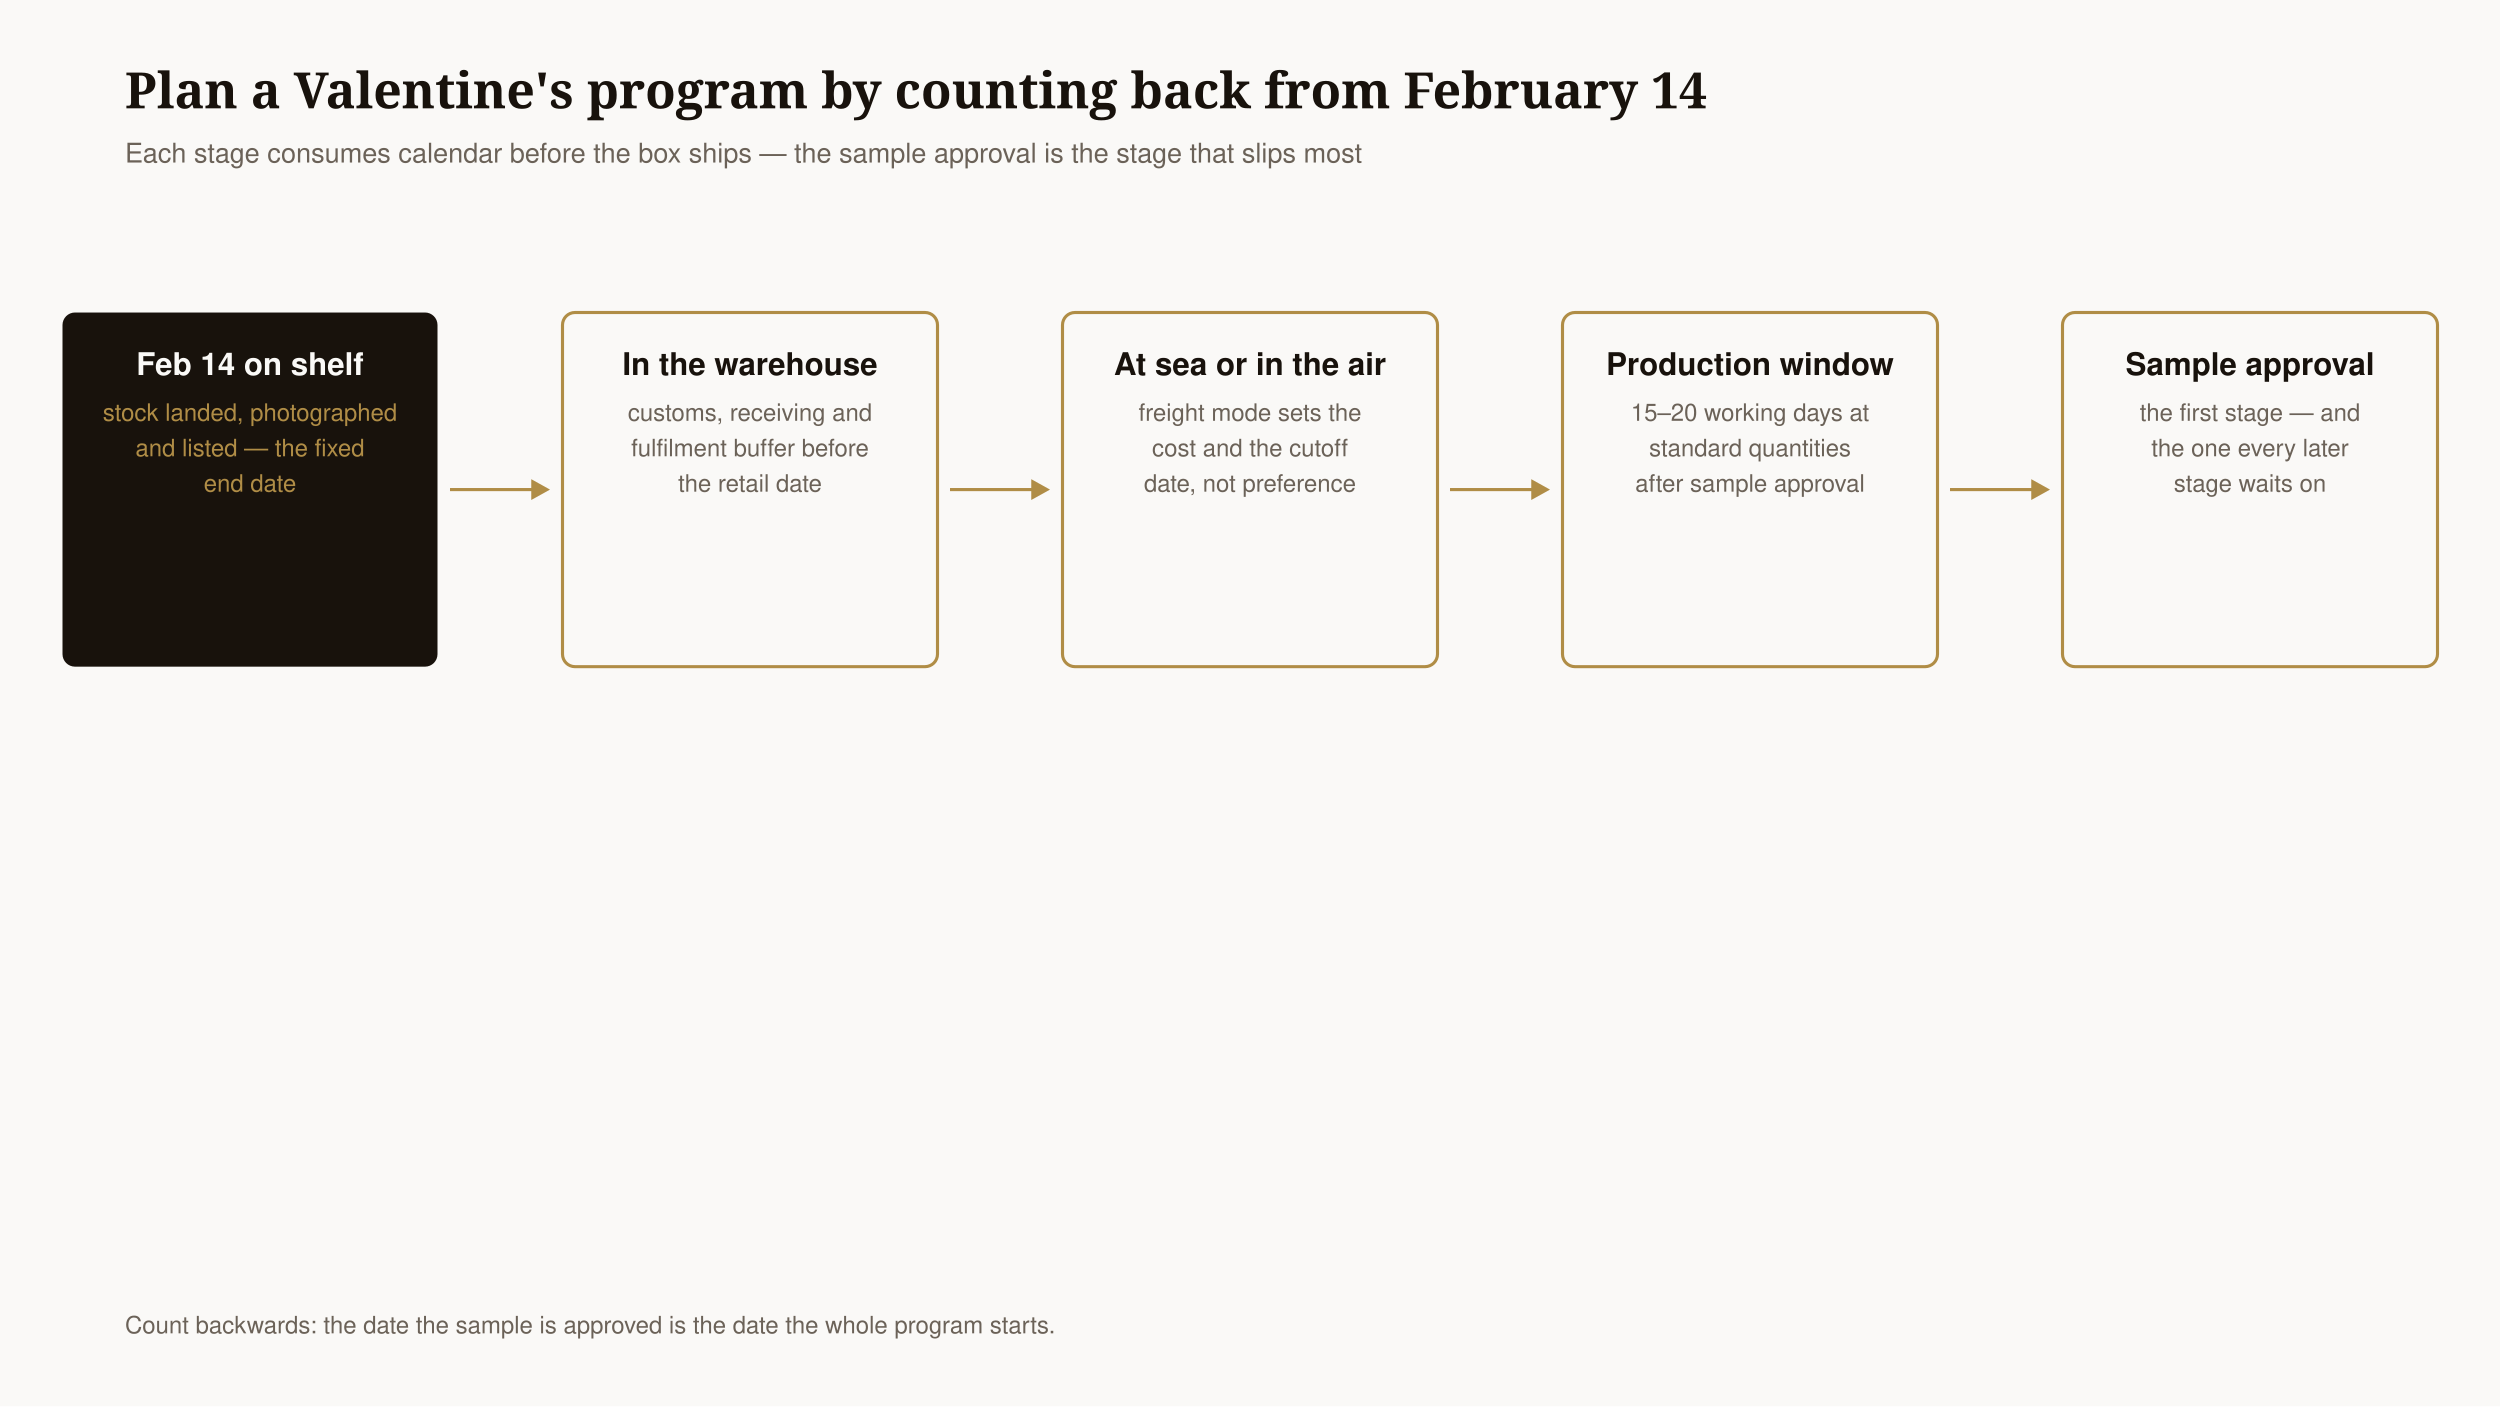
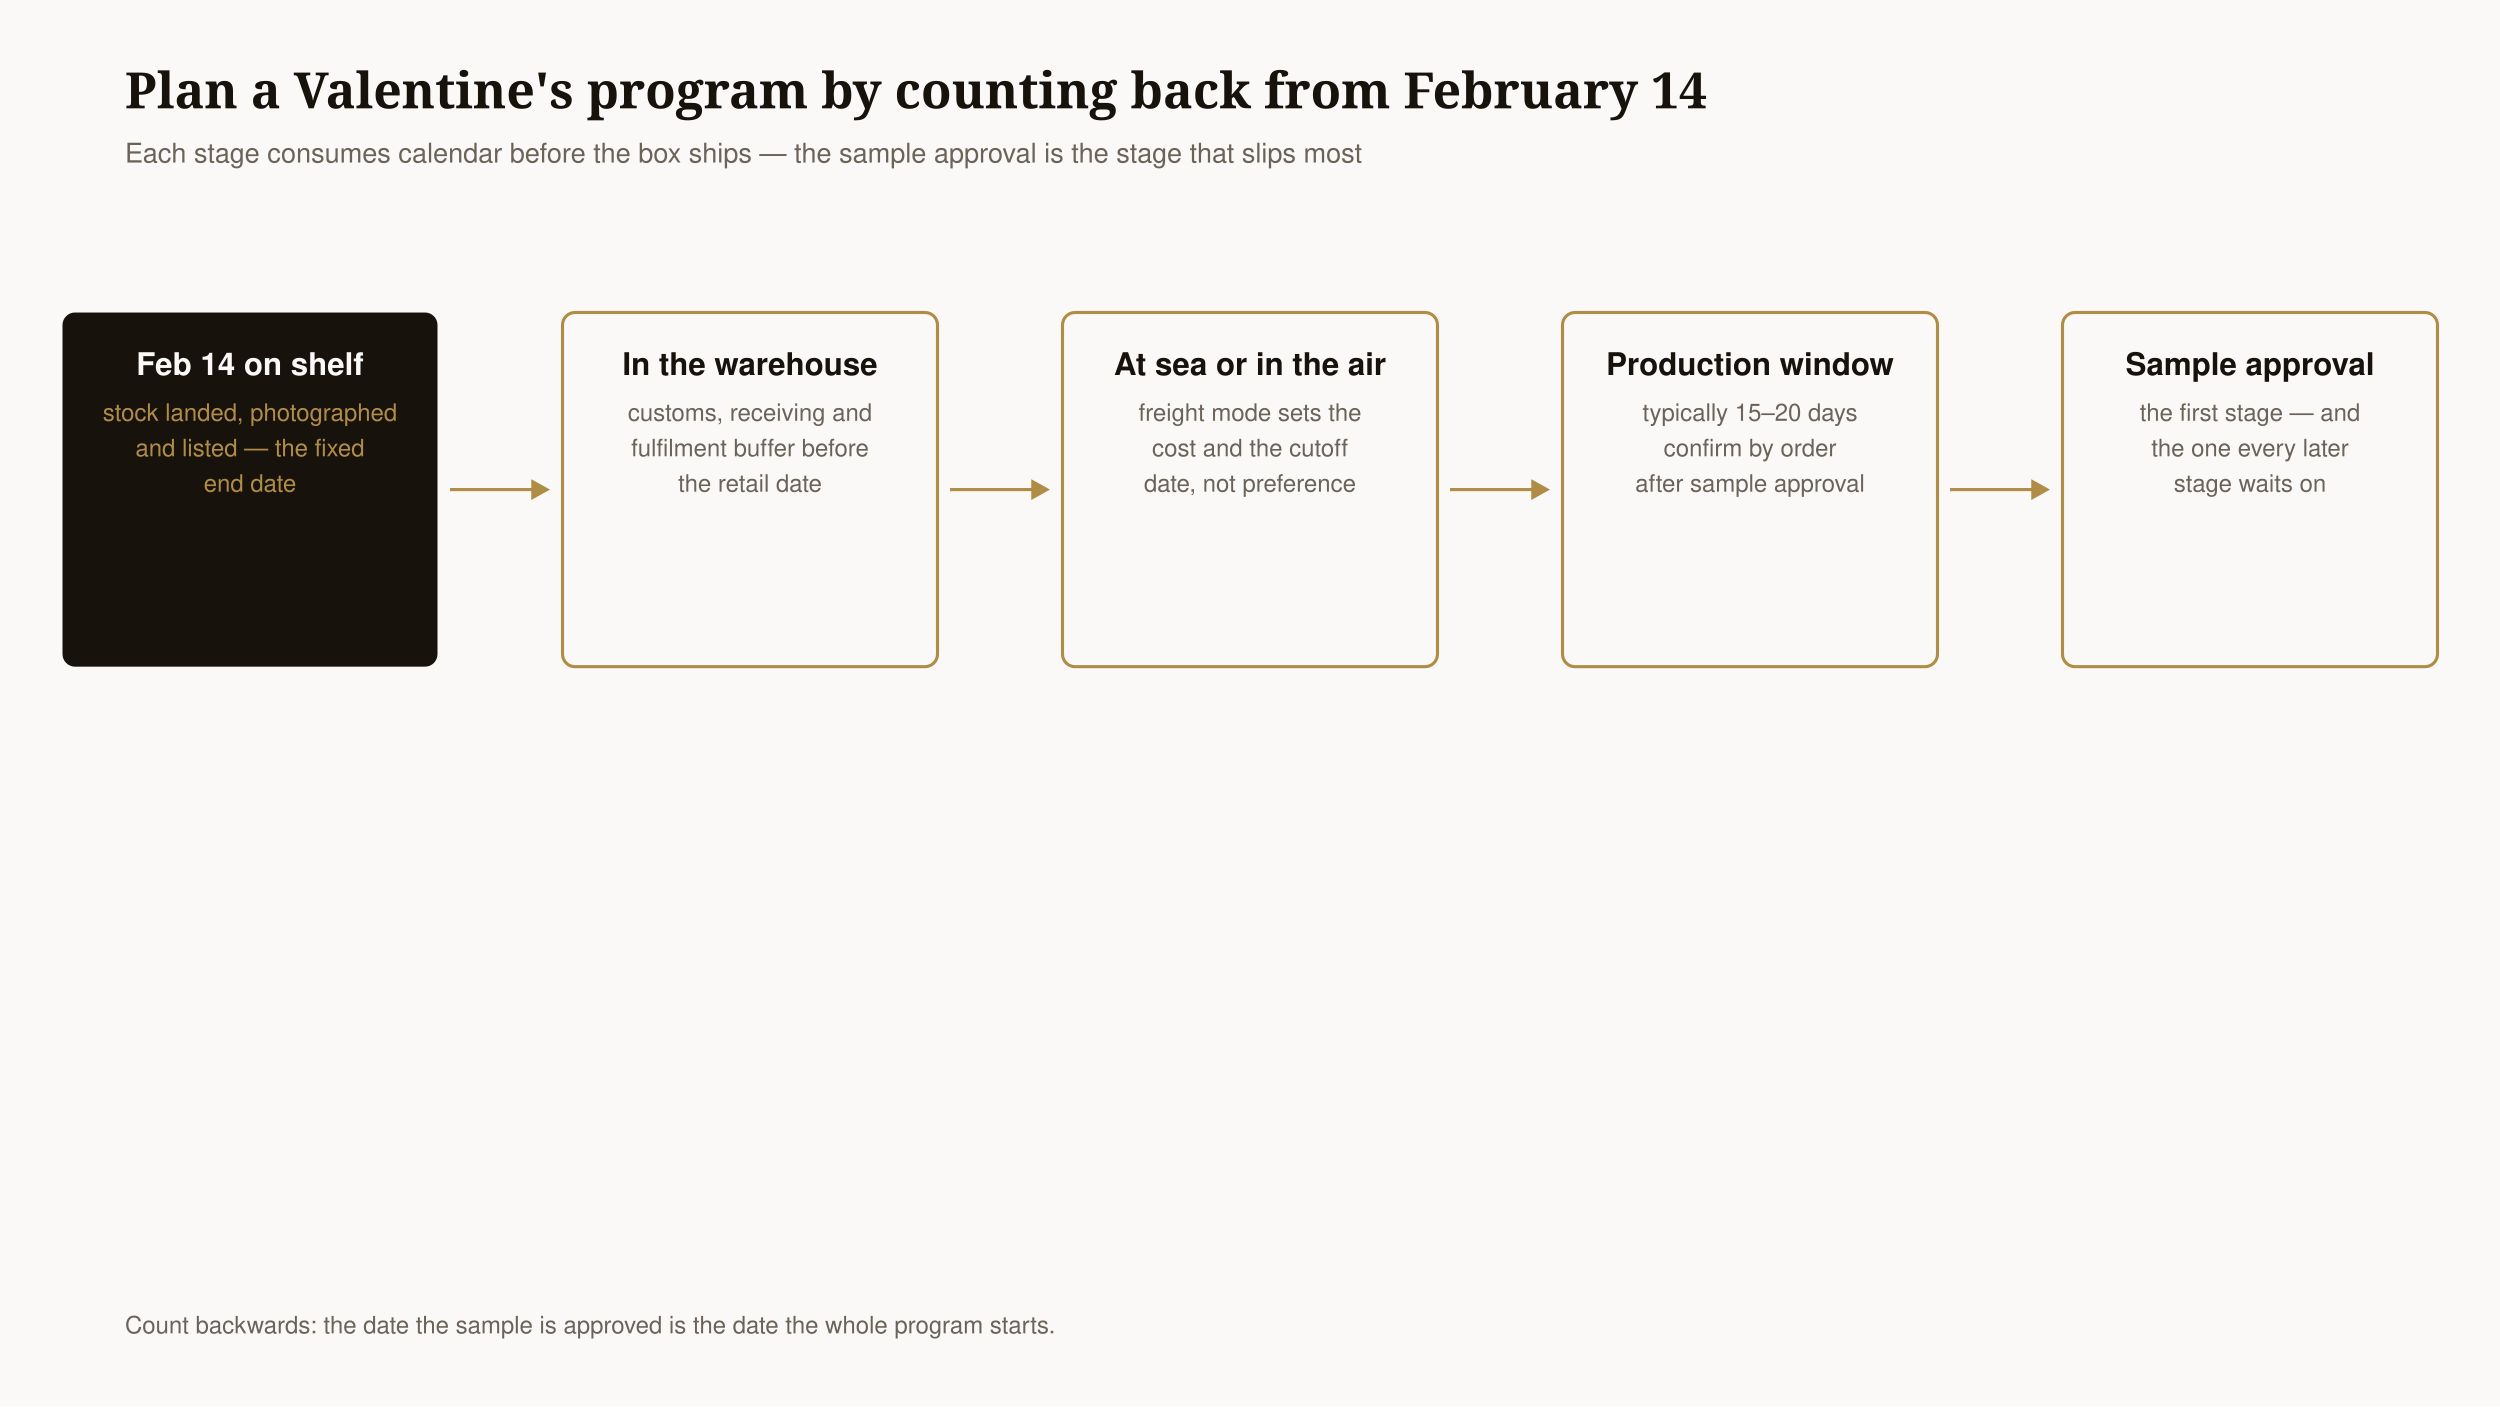
<svg xmlns="http://www.w3.org/2000/svg" viewBox="0 0 1200 675" width="1200" height="675" role="img" aria-label="Plan a Valentine's program by counting back from February 14">
  <rect width="1200" height="675" fill="#faf9f7" />
  <g font-family="Helvetica,Arial,sans-serif">
    <text x="60" y="52" font-family="Georgia,serif" font-size="24" font-weight="600" fill="#18120c">Plan a Valentine's program by counting back from February 14</text>
    <text x="60" y="78" font-size="13" fill="#6b6258">Each stage consumes calendar before the box ships — the sample approval is the stage that slips most</text>
    <rect x="30.0" y="150" width="180.0" height="170" rx="6" fill="#18120c" />
    <text x="120.0" y="180" text-anchor="middle" font-size="15" font-weight="600" fill="#faf9f7">Feb 14 on shelf</text>
    <text x="120.0" y="202" text-anchor="middle" font-size="11.5" fill="#b08d46">stock landed, photographed</text>
    <text x="120.0" y="219" text-anchor="middle" font-size="11.5" fill="#b08d46">and listed — the fixed</text>
    <text x="120.0" y="236" text-anchor="middle" font-size="11.5" fill="#b08d46">end date</text>
    <line x1="216.0" y1="235.0" x2="258.0" y2="235.0" stroke="#b08d46" stroke-width="1.5" />
    <path d="M264.0 235.0 l-9 -5 v10 z" fill="#b08d46" />
    <rect x="270.0" y="150" width="180.0" height="170" rx="6" fill="none" stroke="#b08d46" stroke-width="1.5" />
    <text x="360.0" y="180" text-anchor="middle" font-size="15" font-weight="600" fill="#18120c">In the warehouse</text>
    <text x="360.0" y="202" text-anchor="middle" font-size="11.5" fill="#6b6258">customs, receiving and</text>
    <text x="360.0" y="219" text-anchor="middle" font-size="11.5" fill="#6b6258">fulfilment buffer before</text>
    <text x="360.0" y="236" text-anchor="middle" font-size="11.5" fill="#6b6258">the retail date</text>
    <line x1="456.0" y1="235.0" x2="498.0" y2="235.0" stroke="#b08d46" stroke-width="1.5" />
    <path d="M504.0 235.0 l-9 -5 v10 z" fill="#b08d46" />
    <rect x="510.0" y="150" width="180.0" height="170" rx="6" fill="none" stroke="#b08d46" stroke-width="1.5" />
    <text x="600.0" y="180" text-anchor="middle" font-size="15" font-weight="600" fill="#18120c">At sea or in the air</text>
    <text x="600.0" y="202" text-anchor="middle" font-size="11.5" fill="#6b6258">freight mode sets the</text>
    <text x="600.0" y="219" text-anchor="middle" font-size="11.5" fill="#6b6258">cost and the cutoff</text>
    <text x="600.0" y="236" text-anchor="middle" font-size="11.5" fill="#6b6258">date, not preference</text>
    <line x1="696.0" y1="235.0" x2="738.0" y2="235.0" stroke="#b08d46" stroke-width="1.5" />
    <path d="M744.0 235.0 l-9 -5 v10 z" fill="#b08d46" />
    <rect x="750.0" y="150" width="180.0" height="170" rx="6" fill="none" stroke="#b08d46" stroke-width="1.5" />
    <text x="840.0" y="180" text-anchor="middle" font-size="15" font-weight="600" fill="#18120c">Production window</text>
-     <text x="840.0" y="202" text-anchor="middle" font-size="11.5" fill="#6b6258">15–20 working days at</text>
-     <text x="840.0" y="219" text-anchor="middle" font-size="11.5" fill="#6b6258">standard quantities</text>
+     <text x="840.0" y="202" text-anchor="middle" font-size="11.5" fill="#6b6258">typically 15–20 days</text>
+     <text x="840.0" y="219" text-anchor="middle" font-size="11.5" fill="#6b6258">confirm by order</text>
    <text x="840.0" y="236" text-anchor="middle" font-size="11.5" fill="#6b6258">after sample approval</text>
    <line x1="936.0" y1="235.0" x2="978.0" y2="235.0" stroke="#b08d46" stroke-width="1.5" />
    <path d="M984.0 235.0 l-9 -5 v10 z" fill="#b08d46" />
    <rect x="990.0" y="150" width="180.0" height="170" rx="6" fill="none" stroke="#b08d46" stroke-width="1.5" />
    <text x="1080.0" y="180" text-anchor="middle" font-size="15" font-weight="600" fill="#18120c">Sample approval</text>
    <text x="1080.0" y="202" text-anchor="middle" font-size="11.5" fill="#6b6258">the first stage — and</text>
    <text x="1080.0" y="219" text-anchor="middle" font-size="11.5" fill="#6b6258">the one every later</text>
    <text x="1080.0" y="236" text-anchor="middle" font-size="11.5" fill="#6b6258">stage waits on</text>
    <text x="60" y="640" font-size="11.5" fill="#6b6258">Count backwards: the date the sample is approved is the date the whole program starts.</text>
  </g>
</svg>
